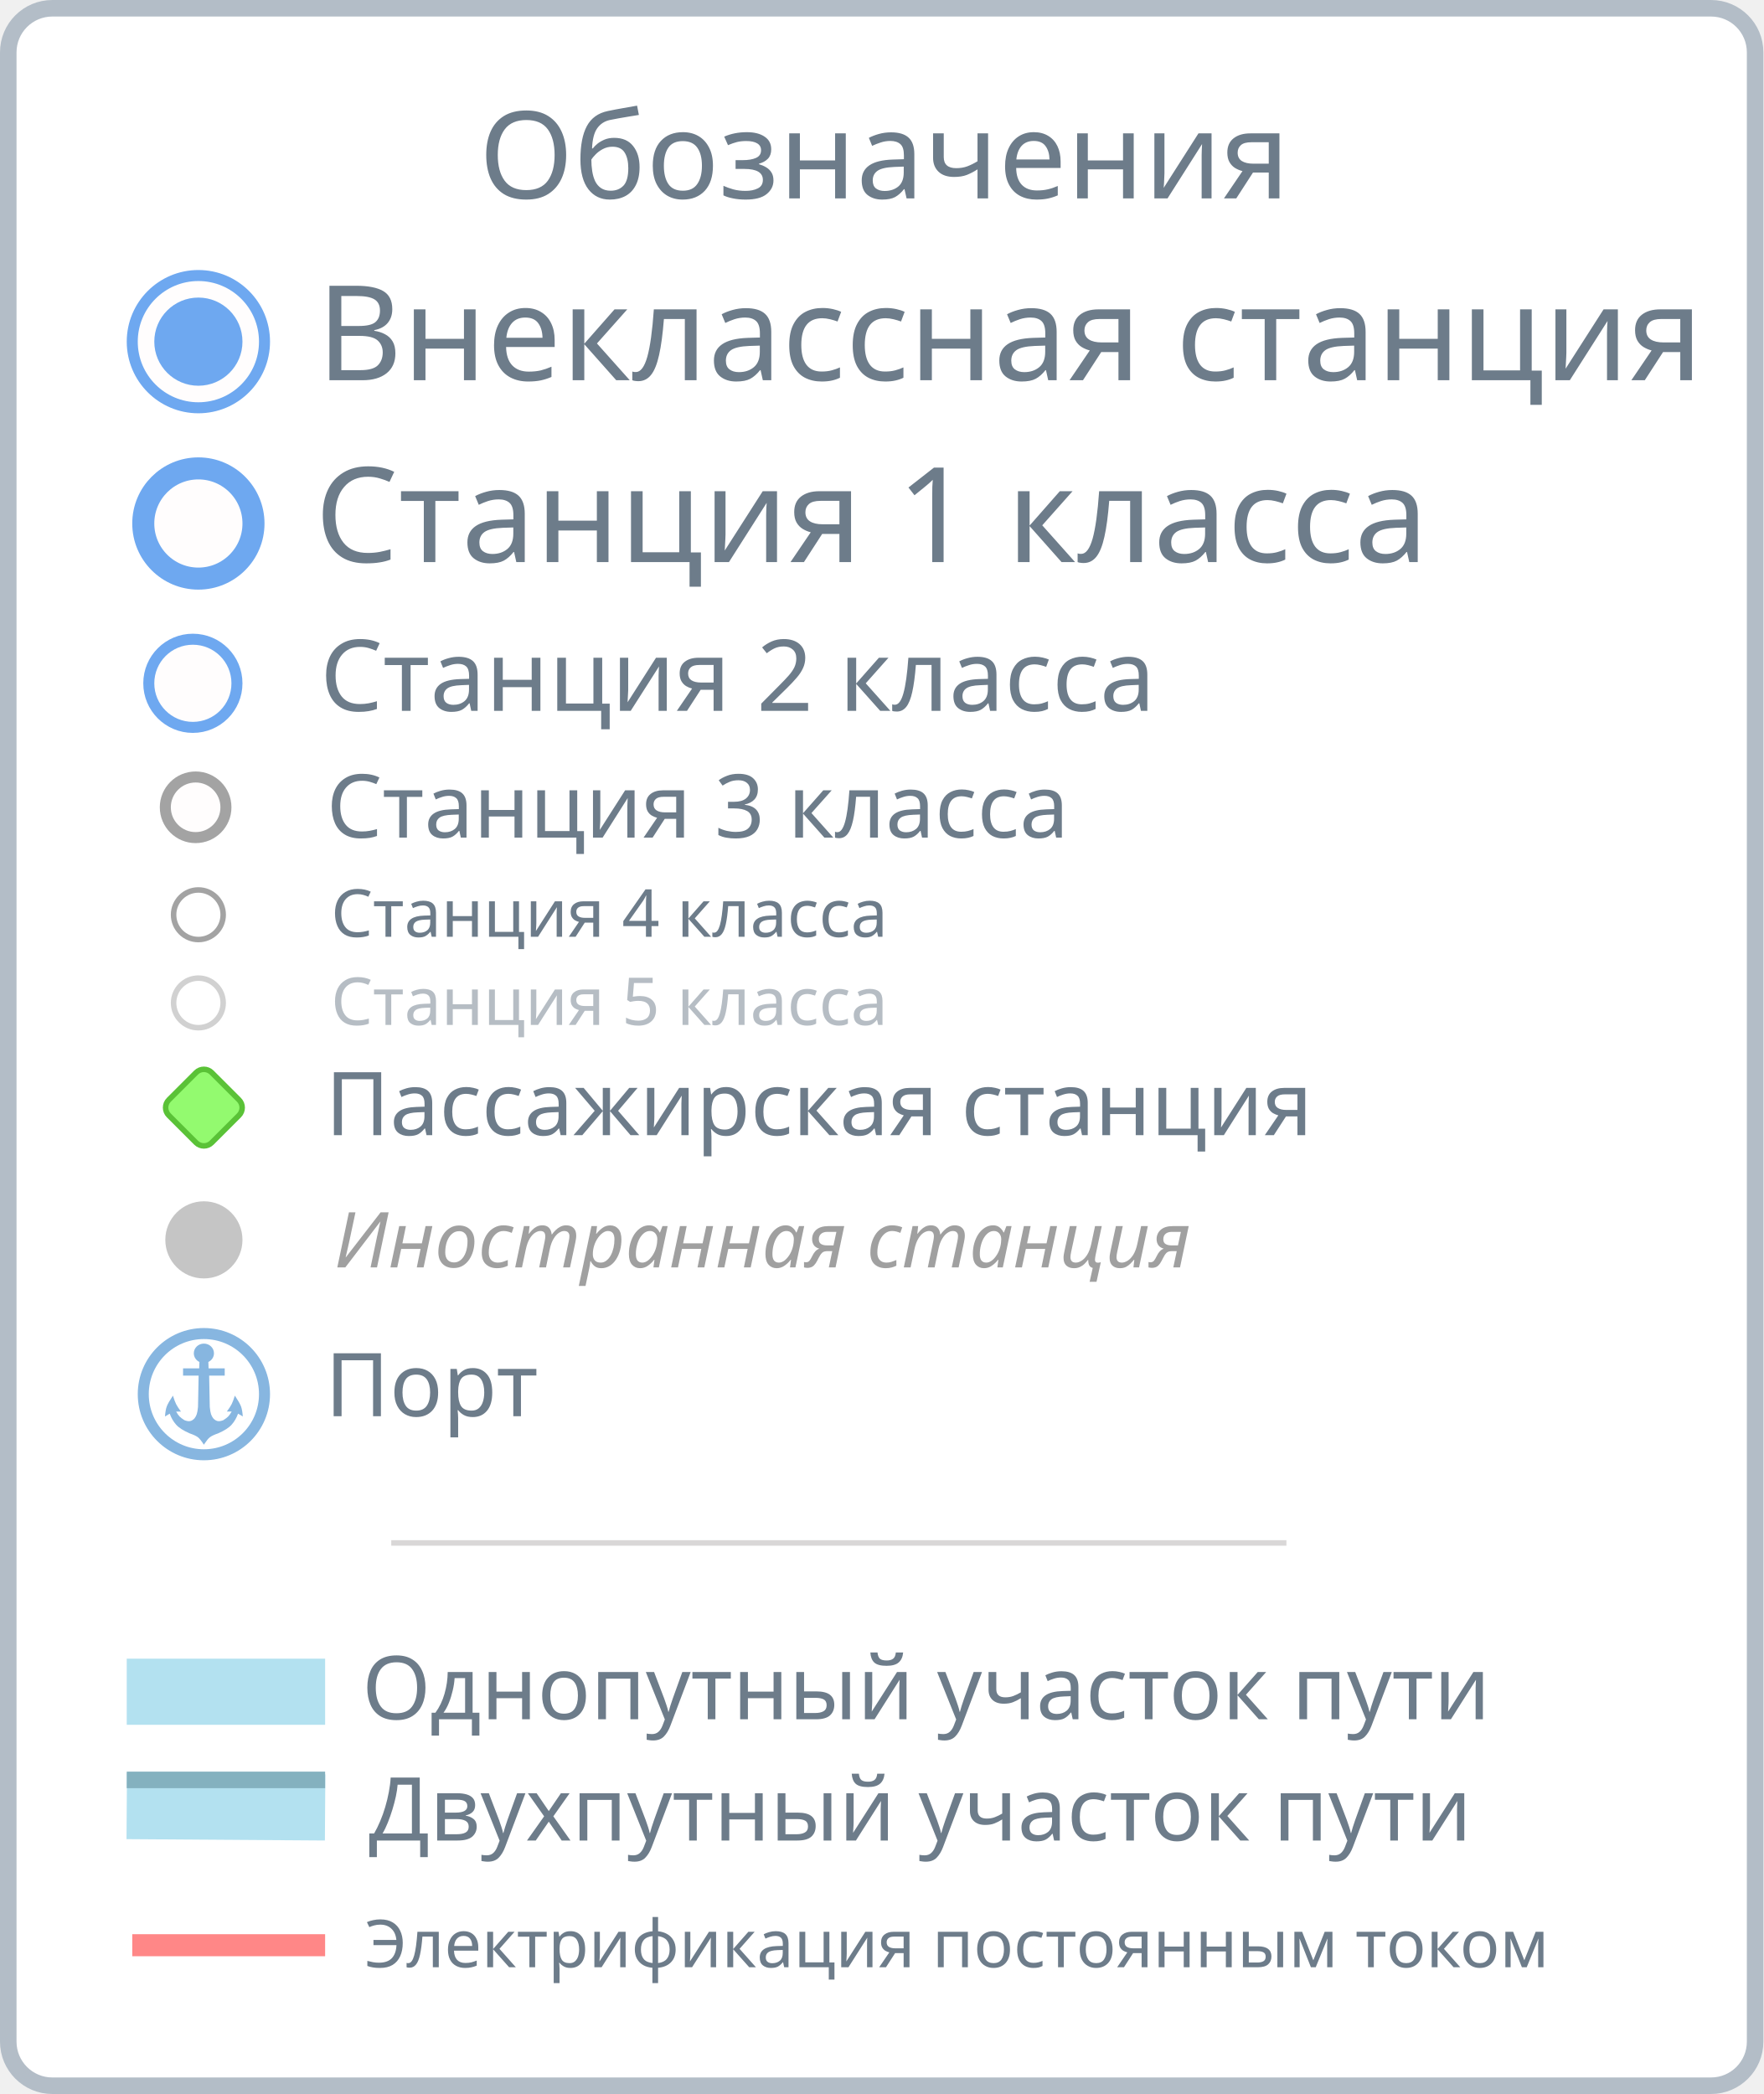
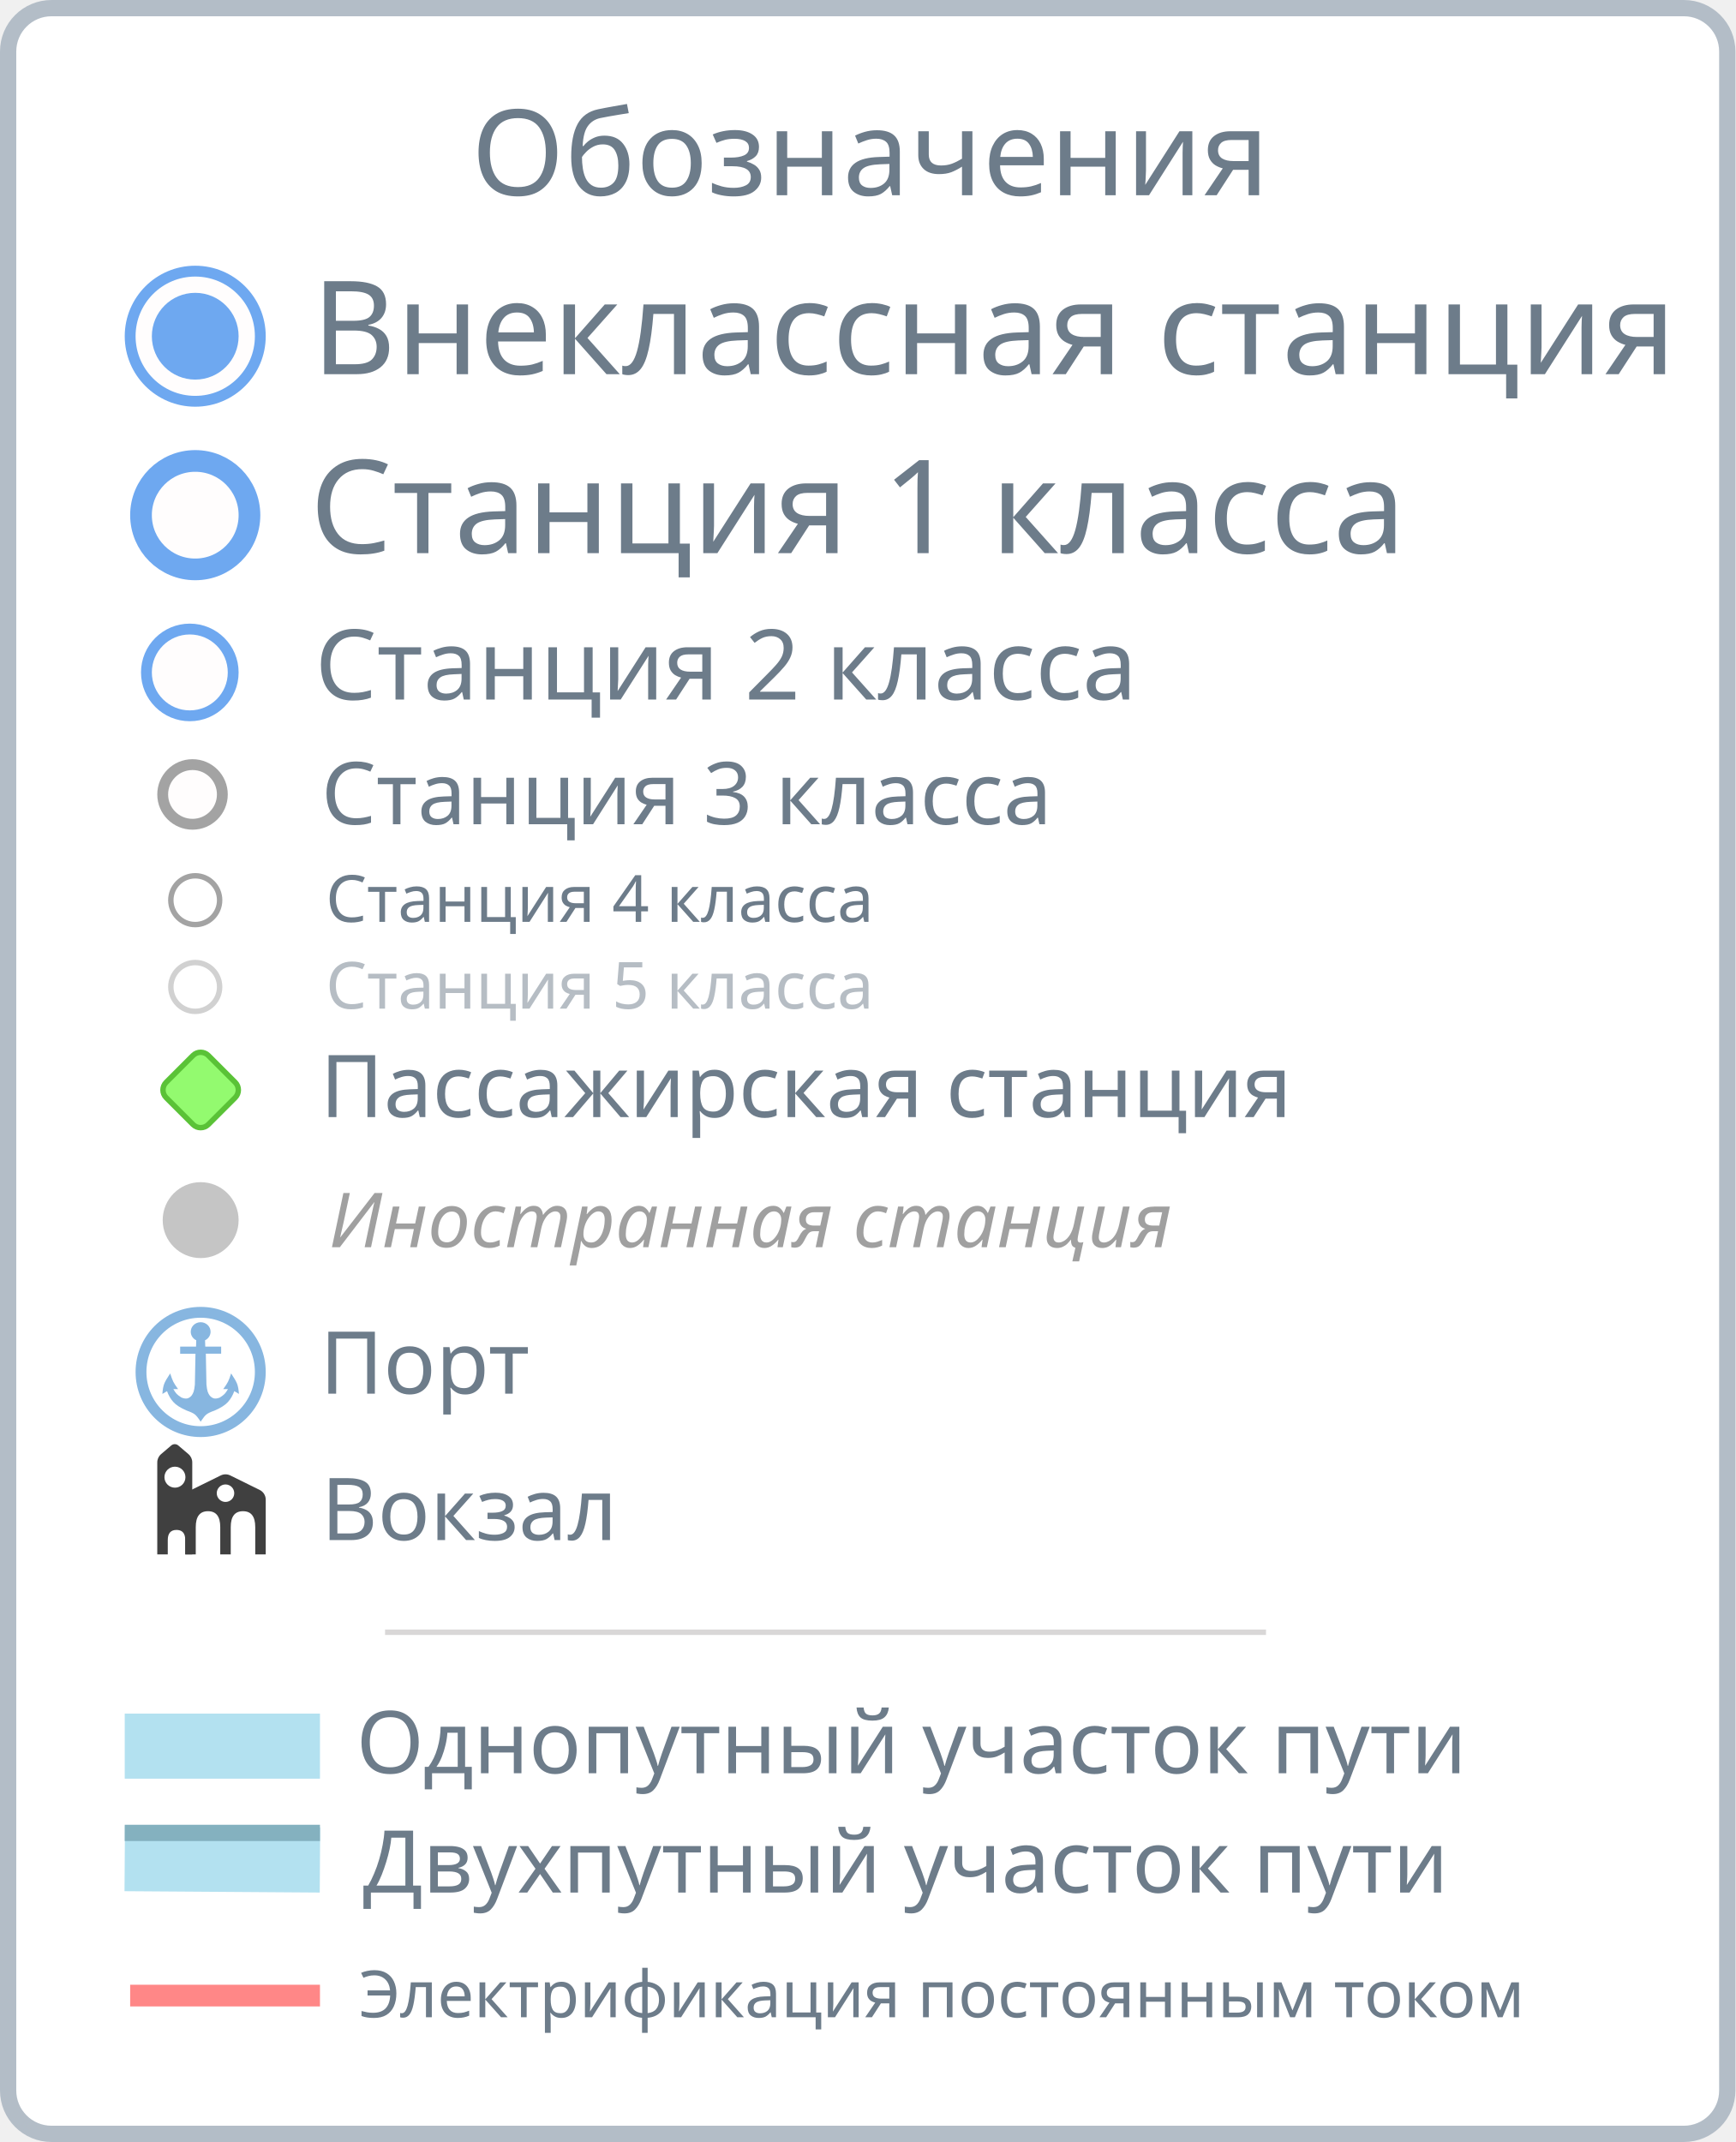
- <svg xmlns="http://www.w3.org/2000/svg" width="320px" height="380px" viewBox="0 0 320 380" version="1.1">
+ <svg xmlns="http://www.w3.org/2000/svg" width="320px" height="395px" viewBox="0 0 320 395" version="1.1">
  <g id="vit_legend" stroke="none" stroke-width="1" fill="none" fill-rule="evenodd">
-     <rect id="Rectangle" stroke="#B3BDC7" stroke-width="3" fill="#FFFFFF" x="1.5" y="1.5" width="317" height="377" rx="8" />
-     <g id="Group-6" transform="translate(24, 345)">
+     <rect id="Rectangle" stroke="#B3BDC7" stroke-width="3" fill="#FFFFFF" x="1.5" y="1.5" width="317" height="392" rx="8" />
+     <g id="Group-6" transform="translate(24, 360)">
      <text id="Электрификация-посто" font-family="AvenirNext-Regular, Avenir Next" font-size="12" font-weight="normal" fill="#6D7C8A">
        <tspan x="42.228" y="12">Электрификация постоянным током</tspan>
      </text>
      <line x1="6.39488462e-13" y1="8" x2="35" y2="8" id="Path-7" stroke="#FF8787" stroke-width="4" />
    </g>
-     <g id="Group-5" transform="translate(23, 318)">
+     <g id="Group-5" transform="translate(23, 333)">
      <text id="Двухпутный-участок-п" font-family="AvenirNext-Regular, Avenir Next" font-size="16" font-weight="normal" fill="#6D7C8A">
        <tspan x="43.92" y="16">Двухпутный участок пути</tspan>
      </text>
      <g id="Group" transform="translate(0, 4)">
        <line x1="36" y1="6" x2="0" y2="5.75" id="Path-5" stroke="#B3E1F0" stroke-width="12" />
        <line x1="36" y1="1" x2="1.13686838e-13" y2="1" id="Path-13" stroke="#84B1BF" stroke-width="3" />
      </g>
    </g>
-     <g id="Group-3" transform="translate(23, 296)">
+     <g id="Group-3" transform="translate(23, 311)">
      <text id="Однопутный-участок-п" font-family="AvenirNext-Regular, Avenir Next" font-size="16" font-weight="normal" fill="#6D7C8A">
        <tspan x="42.692" y="16">Однопутный участок пути</tspan>
      </text>
      <line x1="36" y1="11" x2="0" y2="11" id="Path-5" stroke="#B3E1F0" stroke-width="12" />
    </g>
    <g id="Group-4" transform="translate(23, 45)">
      <g id="st_" transform="translate(1, 33)">
        <text id="Станция-1-класса" font-family="AvenirNext-Regular, Avenir Next" font-size="24" font-weight="normal" fill="#6D7C8A">
          <tspan x="33.116" y="24">Станция 1 класса</tspan>
        </text>
        <g id="st" transform="translate(0, 5)" fill="#FFFDFD" stroke="#6EA8F0" stroke-width="4">
          <circle id="Oval" cx="12" cy="12" r="10" />
        </g>
      </g>
      <g id="st_" transform="translate(3, 66)">
        <g id="st" transform="translate(0, 4)" fill="#FFFDFD" stroke="#6EA8F0" stroke-width="2">
          <circle id="Oval" cx="9" cy="9" r="8" />
        </g>
        <text id="Станция-2-класса" font-family="AvenirNext-Regular, Avenir Next" font-size="18" font-weight="normal" fill="#6D7C8A">
          <tspan x="32.087" y="18">Станция 2 класса</tspan>
        </text>
      </g>
      <g id="st_" transform="translate(6, 91)">
        <g id="st" transform="translate(0, 4)" fill="#FFFDFD" stroke="#A3A3A3" stroke-width="2">
          <circle id="Oval" cx="6.5" cy="6.5" r="5.5" />
        </g>
        <text id="Станция-3-класса" font-family="AvenirNext-Regular, Avenir Next" font-size="16" font-weight="normal" fill="#6D7C8A">
          <tspan x="30.244" y="16">Станция 3 класса</tspan>
        </text>
      </g>
      <g id="st_" transform="translate(8, 113)">
        <g id="st" transform="translate(0, 3)" fill="#FFFFFF" stroke="#A3A3A3">
          <circle id="Oval" transform="translate(5, 5) scale(-1, 1) translate(-5, -5) " cx="5" cy="5" r="4.5" />
        </g>
        <text id="Станция-4-класса" font-family="AvenirNext-Regular, Avenir Next" font-size="12" font-weight="normal" fill="#6D7C8A">
          <tspan x="29.058" y="12">Станция 4 класса</tspan>
        </text>
      </g>
      <g id="st_" opacity="0.502" transform="translate(8, 129)">
        <g id="st" transform="translate(0, 3)" fill="#FFFFFF" stroke="#A3A3A3">
          <circle id="Oval" transform="translate(5, 5) scale(-1, 1) translate(-5, -5) " cx="5" cy="5" r="4.5" />
        </g>
        <text id="Станция-5-класса" font-family="AvenirNext-Regular, Avenir Next" font-size="12" font-weight="normal" fill="#6D7C8A">
          <tspan x="29.058" y="12">Станция 5 класса</tspan>
        </text>
      </g>
      <g id="st_">
        <text id="Внеклассная-станция" font-family="AvenirNext-Regular, Avenir Next" font-size="24" font-weight="normal" fill="#6D7C8A">
          <tspan x="34.452" y="24">Внеклассная станция</tspan>
        </text>
        <g id="st" transform="translate(0, 4)">
          <circle id="Oval" stroke="#6EA8F0" stroke-width="2" fill="#FFFDFD" cx="13" cy="13" r="12" />
          <circle id="Oval" fill="#6EA8F0" cx="13" cy="13" r="8" />
        </g>
      </g>
      <g id="Group-2" transform="translate(5, 145)">
        <rect id="Rectangle" stroke="#5AC237" fill="#93FA6F" transform="translate(9, 11) rotate(-45) translate(-9, -11) " x="3.5" y="5.5" width="11" height="11" rx="2" />
        <text id="Пассажирская-станция" font-family="AvenirNext-Regular, Avenir Next" font-size="16" font-weight="normal" fill="#6D7C8A">
          <tspan x="31.052" y="16">Пассажирская станция</tspan>
        </text>
      </g>
      <g id="port" transform="translate(2, 196)">
        <circle id="Oval" stroke="#87B6E0" stroke-width="2" fill="#FFFFFF" cx="12" cy="12" r="11" />
        <path d="M11.999,2.824 C13.009,2.824 13.828,3.61 13.828,4.581 C13.828,5.272 13.414,5.869 12.811,6.157 L12.85,7.321 L15.779,7.321 L15.779,8.636 L12.956,8.636 L13.067,14.322 C13.127,14.927 13.204,15.368 13.3,15.644 C13.395,15.92 13.525,16.164 13.688,16.376 C13.936,16.65 14.197,16.818 14.472,16.88 C14.747,16.942 15.099,16.89 15.529,16.722 C15.939,16.462 16.235,16.238 16.415,16.051 C16.596,15.863 16.804,15.566 17.04,15.157 L17.04,15.157 L16.165,15.157 C16.576,14.601 16.867,14.151 17.04,13.809 C17.212,13.466 17.405,12.952 17.619,12.267 C18.195,13.127 18.565,13.773 18.729,14.205 C18.893,14.637 19.003,15.252 19.059,16.051 L19.059,16.051 L18.2,15.538 C17.925,16.31 17.538,16.975 17.04,17.535 C16.541,18.095 15.722,18.621 14.584,19.115 C13.862,19.364 13.356,19.604 13.067,19.835 C12.777,20.065 12.421,20.513 11.999,21.176 L11.999,21.176 L11.999,21.172 L11.863,20.961 C11.5,20.414 11.191,20.038 10.933,19.832 C10.644,19.602 10.138,19.362 9.416,19.113 C8.278,18.619 7.459,18.093 6.96,17.533 C6.462,16.973 6.075,16.307 5.8,15.536 L4.941,16.048 C4.997,15.25 5.107,14.635 5.271,14.203 C5.435,13.771 5.805,13.125 6.381,12.265 C6.595,12.95 6.788,13.464 6.96,13.806 C7.133,14.149 7.424,14.599 7.835,15.155 L6.96,15.155 C7.196,15.563 7.404,15.861 7.585,16.048 C7.765,16.236 8.061,16.459 8.471,16.72 C8.901,16.888 9.253,16.94 9.528,16.878 C9.803,16.816 10.064,16.648 10.312,16.374 C10.475,16.162 10.605,15.918 10.7,15.642 C10.796,15.366 10.873,14.925 10.933,14.32 L11.044,8.634 L8.221,8.634 L8.221,7.319 L11.15,7.319 L11.189,6.158 C10.586,5.871 10.171,5.272 10.171,4.581 C10.171,3.61 10.989,2.824 11.999,2.824 Z" id="Combined-Shape" fill="#87B6E0" transform="translate(12, 12) scale(-1, 1) translate(-12, -12) " />
      </g>
      <text id="Порт" font-family="AvenirNext-Regular, Avenir Next" font-size="16" font-weight="normal" fill="#6D7C8A">
        <tspan x="36" y="212">Порт</tspan>
      </text>
+       <g id="zd_vkz" transform="translate(6, 221)" fill="#404040">
+         <path d="M13.465,6.083 L18.885,8.755 C19.568,9.092 20,9.788 20,10.549 L20,20.645 L18.065,20.645 L18.065,15.599 C18.065,13.651 17.312,12.677 15.806,12.677 C14.301,12.677 13.548,13.651 13.548,15.599 L13.548,15.599 L13.548,20.645 L11.613,20.645 L11.613,15.599 C11.613,13.651 10.86,12.677 9.355,12.677 C7.849,12.677 7.097,13.651 7.097,15.599 L7.097,15.599 L7.097,20.645 L5.161,20.645 L5.161,9.305 L11.696,6.083 C12.254,5.808 12.908,5.808 13.465,6.083 Z M12.581,7.742 C11.69,7.742 10.968,8.464 10.968,9.355 C10.968,10.246 11.69,10.968 12.581,10.968 C13.471,10.968 14.194,10.246 14.194,9.355 C14.194,8.464 13.471,7.742 12.581,7.742 Z" id="Combined-Shape" />
+         <path d="M3.875,0.553 L5.749,2.151 C6.195,2.531 6.452,3.087 6.452,3.673 L6.452,20.645 L5.161,20.645 L5.161,18.003 C5.161,16.817 4.676,16.194 3.706,16.135 L3.548,16.13 C2.473,16.13 1.935,16.754 1.935,18.003 L1.935,18.003 L1.935,20.645 L0,20.645 L0,3.673 C8.16447282e-16,3.087 0.257,2.531 0.703,2.151 L2.577,0.553 C2.951,0.234 3.501,0.234 3.875,0.553 Z M3.258,4.466 C2.189,4.466 1.322,5.333 1.322,6.402 C1.322,7.471 2.189,8.337 3.258,8.337 C4.327,8.337 5.193,7.471 5.193,6.402 C5.193,5.333 4.327,4.466 3.258,4.466 Z" id="Combined-Shape" />
+       </g>
+       <text id="Вокзал" font-family="AvenirNext-Regular, Avenir Next" font-size="16" font-weight="normal" fill="#6D7C8A">
+         <tspan x="36.228" y="239">Вокзал</tspan>
+       </text>
      <g id="st_" transform="translate(7, 171)">
        <text id="Иностранная-станция" font-family="AvenirNext-Italic, Avenir Next" font-size="14" font-style="italic" font-weight="normal" fill="#A0A0A0">
          <tspan x="30.633" y="14">Иностранная станция</tspan>
        </text>
        <g id="st" transform="translate(0, 2)" fill="#C5C5C5">
          <circle id="Oval" cx="7" cy="7" r="7" />
        </g>
      </g>
    </g>
    <text id="Обозначения" font-family="AvenirNext-DemiBold, Avenir Next" font-size="22" font-weight="500" fill="#6D7C8A">
      <tspan x="86.894" y="36">Обозначения</tspan>
    </text>
-     <line x1="233.445" y1="280" x2="71" y2="280" id="Path-140" stroke="#D9D7D7" />
+     <line x1="233.445" y1="301" x2="71" y2="301" id="Path-140" stroke="#D9D7D7" />
  </g>
</svg>
